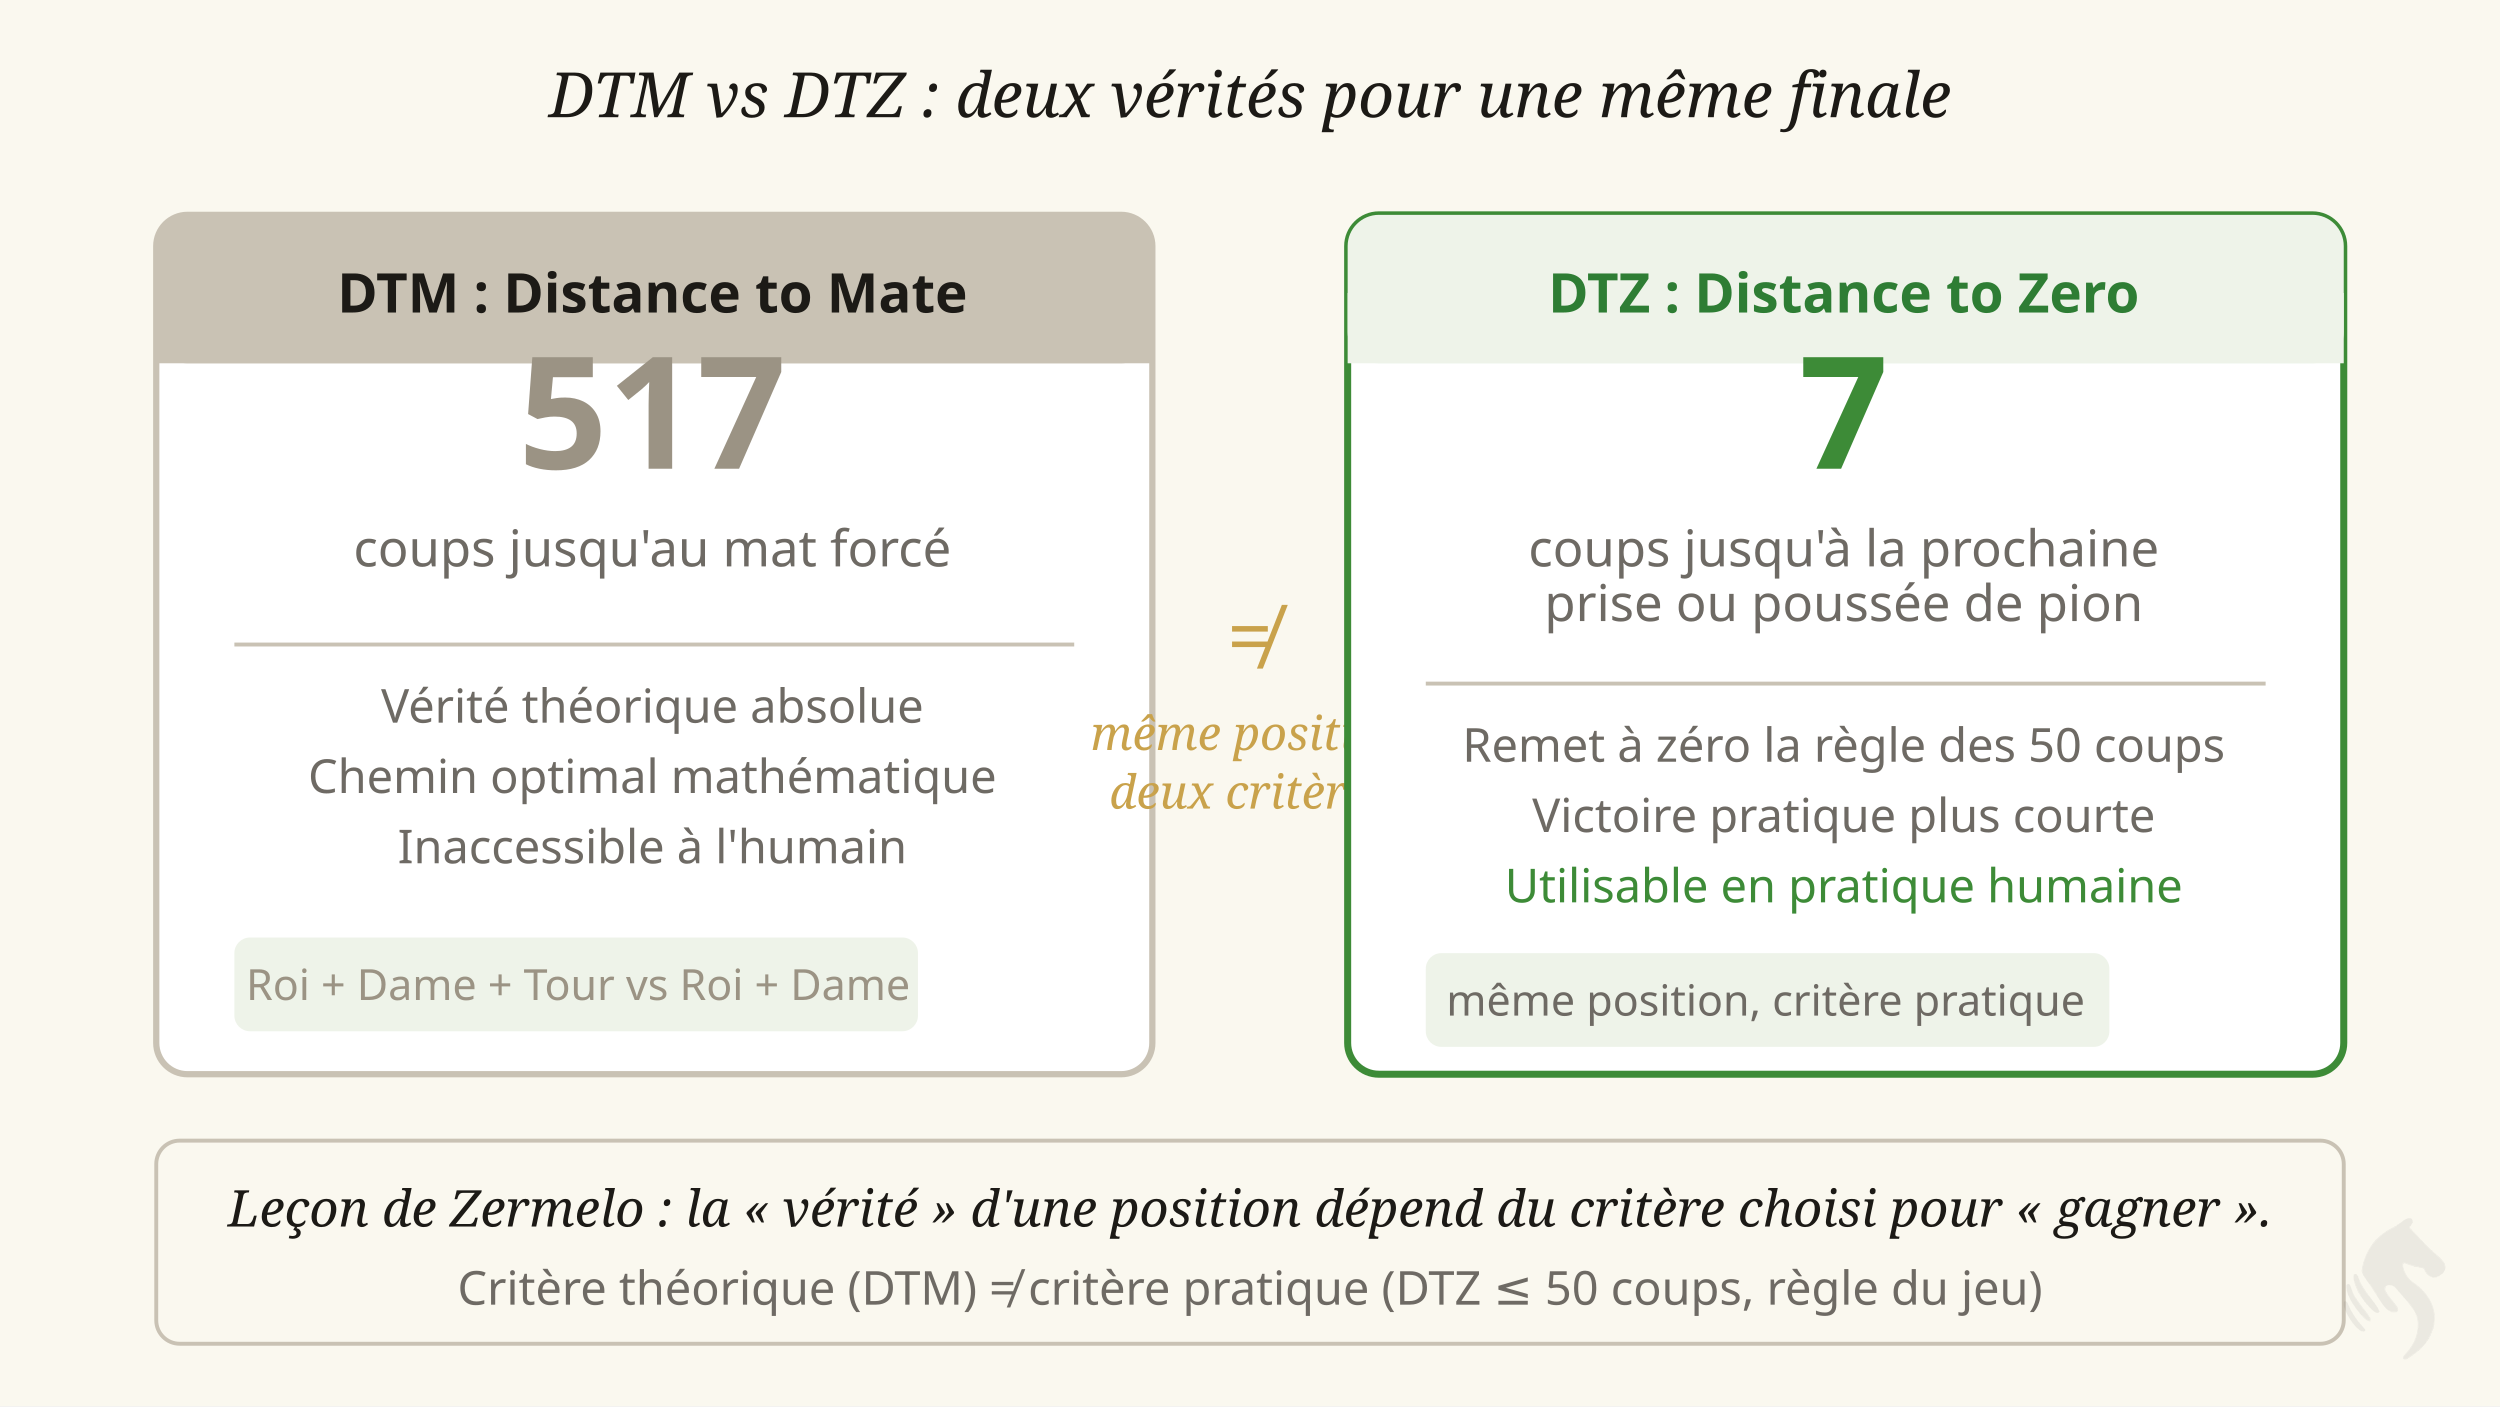
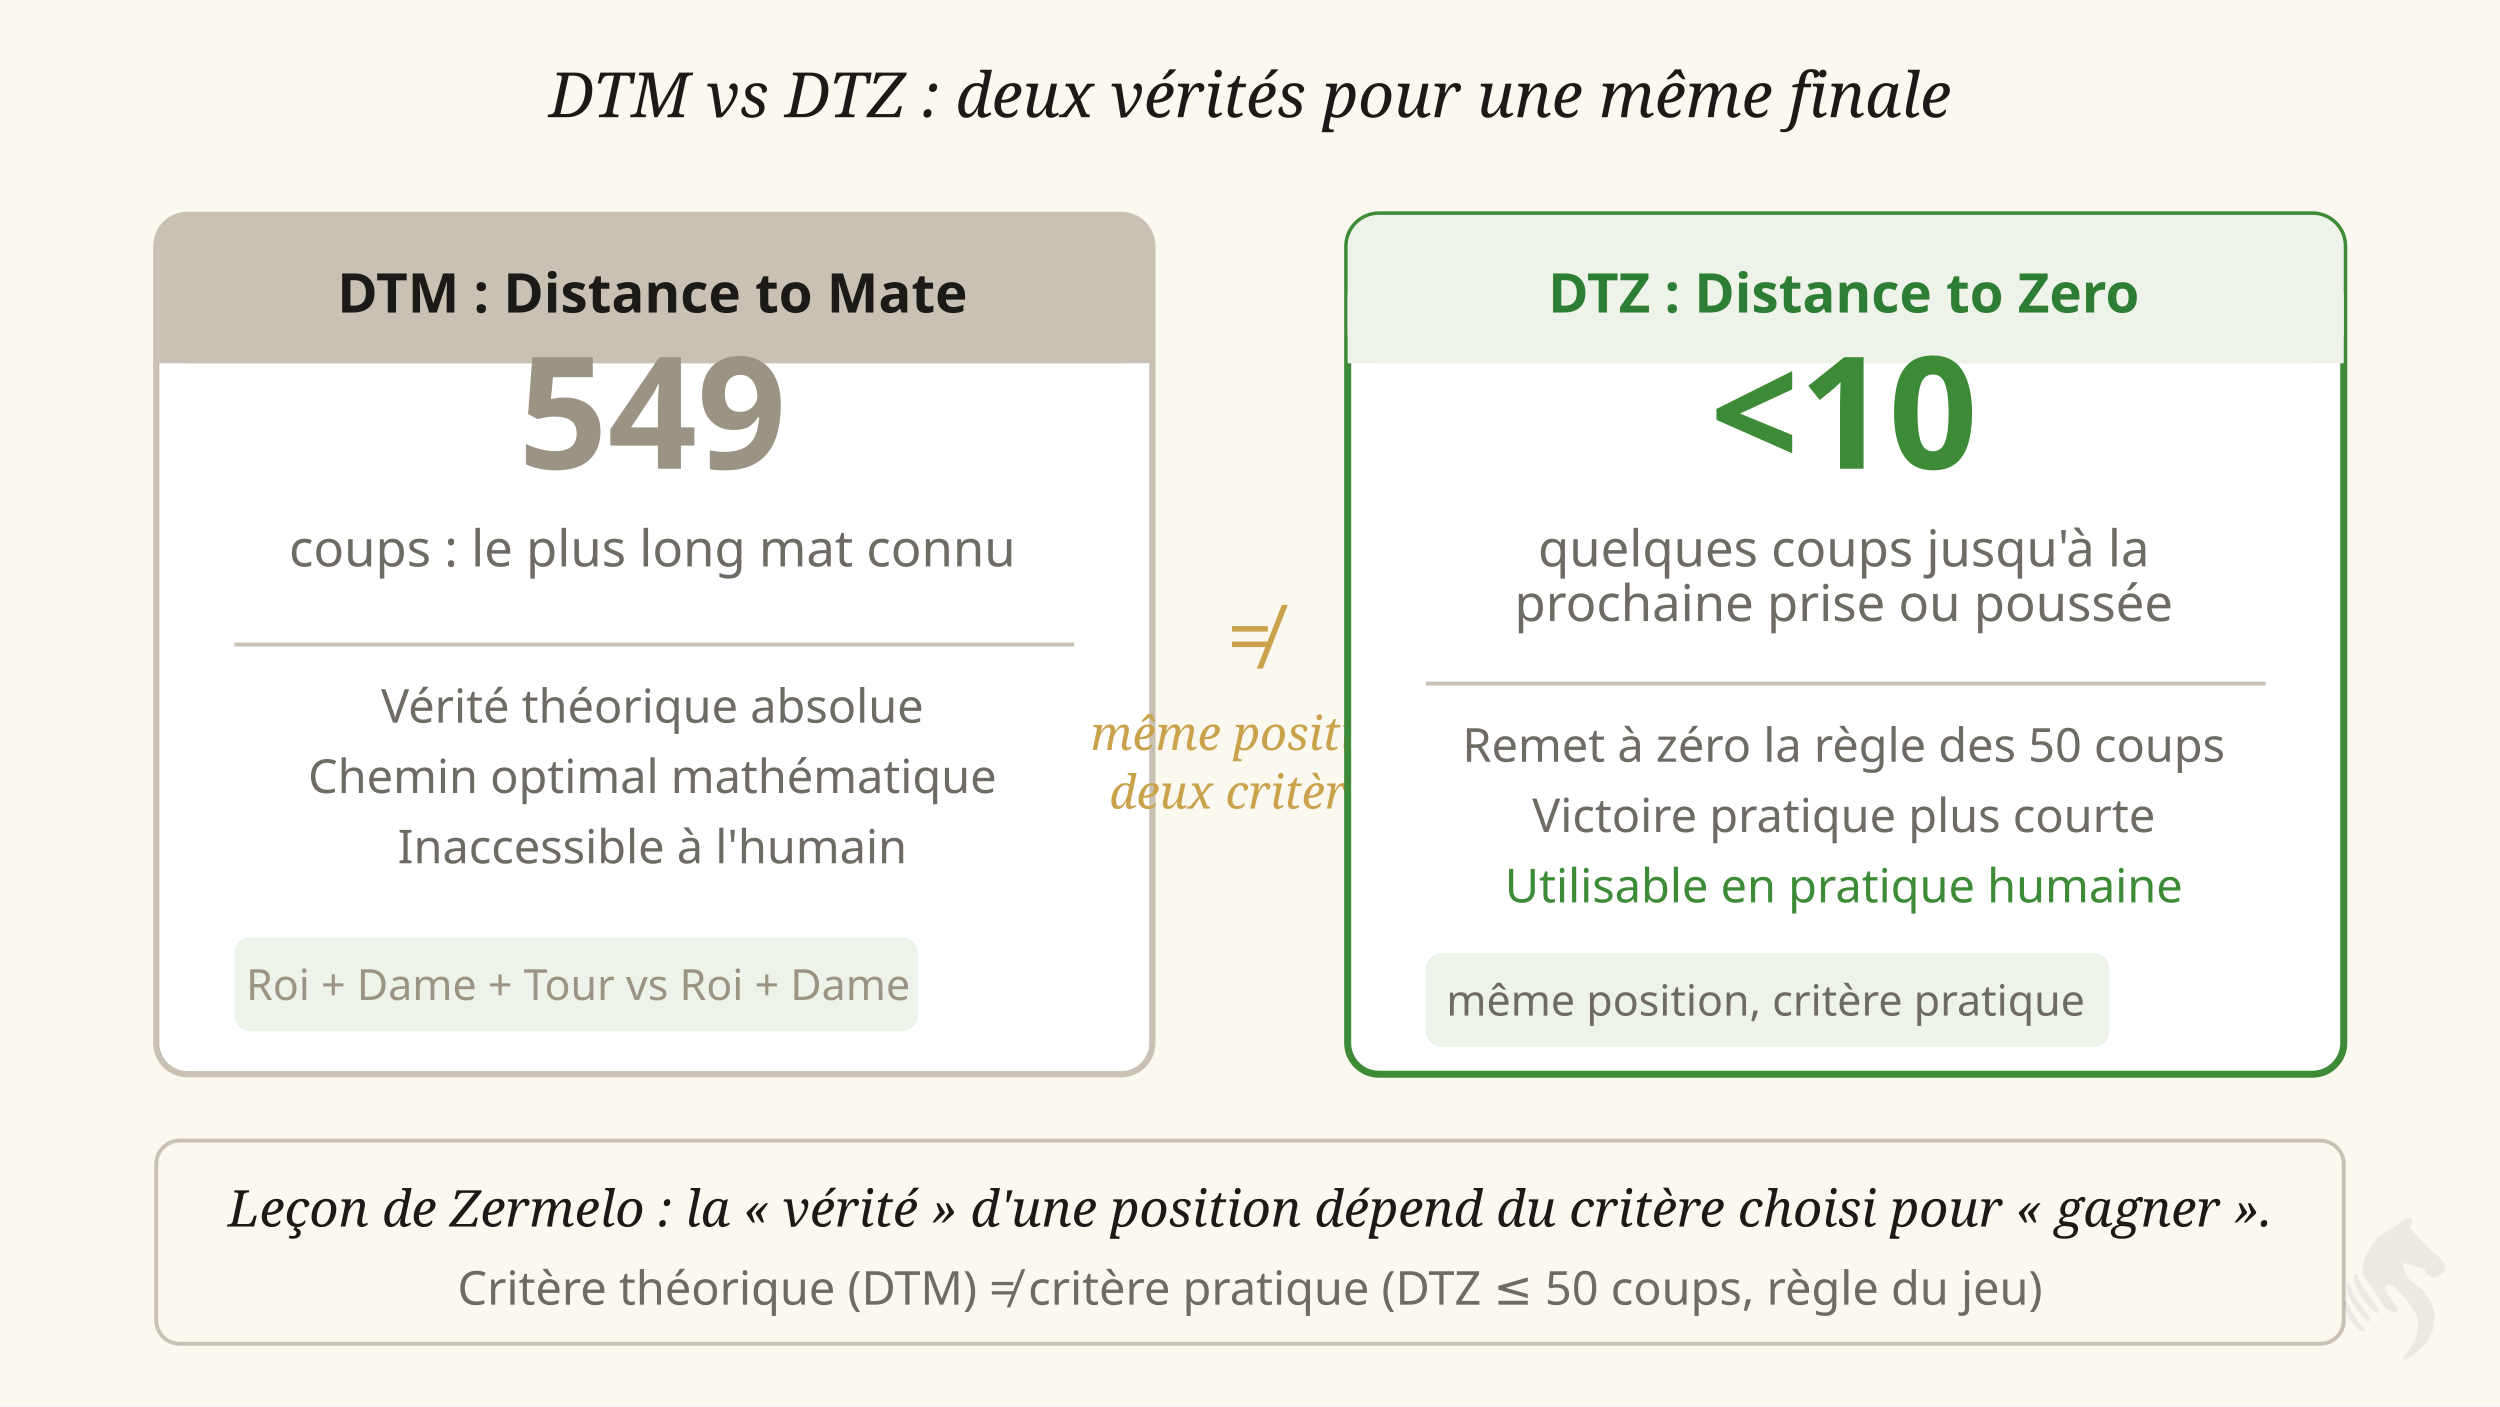
<svg xmlns="http://www.w3.org/2000/svg" width="640" height="360" viewBox="0 0 640 360" role="img" aria-labelledby="z4">
  <rect width="640" height="360" fill="#faf8ef" />
  <text x="320" y="30" text-anchor="middle" font-family="Georgia, serif" font-size="16" font-style="italic" fill="#1c1a16">DTM vs DTZ : deux vérités pour une même finale</text>
  <rect x="40" y="55" width="255" height="220" rx="8" fill="#fff" stroke="#c9c2b4" stroke-width="1.6" />
  <rect x="40" y="55" width="255" height="38" rx="8" fill="#c9c2b4" />
  <rect x="40" y="75" width="255" height="18" rx="0" fill="#c9c2b4" />
  <text x="167" y="80" text-anchor="middle" font-family="system-ui, sans-serif" font-size="14" font-weight="700" fill="#1c1a16">DTM : Distance to Mate</text>
-   <text x="167" y="120" text-anchor="middle" font-family="system-ui, sans-serif" font-size="40" font-weight="800" fill="#9b9384">517</text>
-   <text x="167" y="145" text-anchor="middle" font-family="system-ui, sans-serif" font-size="13" fill="#6e6a64">coups jusqu'au mat forcé</text>
+   <text x="167" y="120" text-anchor="middle" font-family="system-ui, sans-serif" font-size="40" font-weight="800" fill="#9b9384">549</text>
+   <text x="167" y="145" text-anchor="middle" font-family="system-ui, sans-serif" font-size="13" fill="#6e6a64">coups : le plus long mat connu</text>
  <line x1="60" y1="165" x2="275" y2="165" stroke="#c9c2b4" stroke-width="1" />
  <text x="167" y="185" text-anchor="middle" font-family="system-ui, sans-serif" font-size="12" fill="#6e6a64">Vérité théorique absolue</text>
  <text x="167" y="203" text-anchor="middle" font-family="system-ui, sans-serif" font-size="12" fill="#6e6a64">Chemin optimal mathématique</text>
  <text x="167" y="221" text-anchor="middle" font-family="system-ui, sans-serif" font-size="12" fill="#6e6a64">Inaccessible à l'humain</text>
  <rect x="60" y="240" width="175" height="24" rx="4" fill="#eef3e9" />
  <text x="148" y="256" text-anchor="middle" font-family="system-ui, sans-serif" font-size="11" fill="#9b9384">Roi + Dame + Tour vs Roi + Dame</text>
  <text x="320" y="170" text-anchor="middle" font-family="system-ui, sans-serif" font-size="20" fill="#c9a24b">≠</text>
  <text x="320" y="192" text-anchor="middle" font-family="Georgia, serif" font-size="12" font-style="italic" fill="#c9a24b">même position</text>
  <text x="320" y="207" text-anchor="middle" font-family="Georgia, serif" font-size="12" font-style="italic" fill="#c9a24b">deux critères</text>
  <rect x="345" y="55" width="255" height="220" rx="8" fill="#fff" stroke="#3d8b37" stroke-width="1.8" />
  <rect x="345" y="55" width="255" height="38" rx="8" fill="#eef3e9" />
  <rect x="345" y="75" width="255" height="18" rx="0" fill="#eef3e9" />
  <text x="472" y="80" text-anchor="middle" font-family="system-ui, sans-serif" font-size="14" font-weight="700" fill="#2e7d34">DTZ : Distance to Zero</text>
-   <text x="472" y="120" text-anchor="middle" font-family="system-ui, sans-serif" font-size="40" font-weight="800" fill="#3d8b37">7</text>
-   <text x="472" y="145" text-anchor="middle" font-family="system-ui, sans-serif" font-size="13" fill="#6e6a64">coups jusqu'à la prochaine</text>
-   <text x="472" y="159" text-anchor="middle" font-family="system-ui, sans-serif" font-size="13" fill="#6e6a64">prise ou poussée de pion</text>
+   <text x="472" y="120" text-anchor="middle" font-family="system-ui, sans-serif" font-size="40" font-weight="800" fill="#3d8b37">&lt;10</text>
+   <text x="472" y="145" text-anchor="middle" font-family="system-ui, sans-serif" font-size="13" fill="#6e6a64">quelques coups jusqu'à la</text>
+   <text x="472" y="159" text-anchor="middle" font-family="system-ui, sans-serif" font-size="13" fill="#6e6a64">prochaine prise ou poussée</text>
  <line x1="365" y1="175" x2="580" y2="175" stroke="#c9c2b4" stroke-width="1" />
  <text x="472" y="195" text-anchor="middle" font-family="system-ui, sans-serif" font-size="12" fill="#6e6a64">Remet à zéro la règle des 50 coups</text>
  <text x="472" y="213" text-anchor="middle" font-family="system-ui, sans-serif" font-size="12" fill="#6e6a64">Victoire pratique plus courte</text>
  <text x="472" y="231" text-anchor="middle" font-family="system-ui, sans-serif" font-size="12" fill="#3d8b37">Utilisable en pratique humaine</text>
  <rect x="365" y="244" width="175" height="24" rx="4" fill="#eef3e9" />
  <text x="452" y="260" text-anchor="middle" font-family="system-ui, sans-serif" font-size="11" fill="#6e6a64">même position, critère pratique</text>
  <rect x="40" y="292" width="560" height="52" rx="6" fill="#faf8ef" stroke="#c9c2b4" stroke-width="1" />
  <text x="320" y="314" text-anchor="middle" font-family="Georgia, serif" font-size="13" font-style="italic" fill="#1c1a16">Leçon de Zermelo : la « vérité » d'une position dépend du critère choisi pour « gagner ».</text>
  <text x="320" y="334" text-anchor="middle" font-family="system-ui, sans-serif" font-size="12" fill="#6e6a64">Critère théorique (DTM) ≠ critère pratique (DTZ ≤ 50 coups, règle du jeu)</text>
  <g id="wm" opacity="0.07" transform="translate(600.0,311.9) scale(0.0416)" aria-hidden="true">
    <g fill="#1e1e1e" fill-rule="evenodd">
      <path d="M411.5-.5h-16a76 76 0 0 0-24.5 12q-.62-.7-1.5-1l-2 4a4 4 0 0 1-1.5-1 7 7 0 0 1-2.5 3.5 253 253 0 0 0-17 13q-1.42.93-2.5-.5-5.2 7.95-14.5 9a9.4 9.4 0 0 1-4 6q2.3.02 1.5 2A461 461 0 0 1 278.5 73q-13.2 7.95-26 16.5-1.59-1.38 0-3-2.35.35-4 2 .9.98 2 2-92.12 67.08-125.5 177a1316 1316 0 0 0-10 44 51.2 51.2 0 0 0 4.5 31q.1 3.33-2 1l4.5 11q1-2 2 0l5 10 1-1q6 10.95 13 21a651 651 0 0 1 18.5 25 3.4 3.4 0 0 1 1.5-3q21.52 33 43 66 .3 3.4-2.5 1v2a1542 1542 0 0 1 21 32q1 0 1 1a319 319 0 0 0 25 35 160 160 0 0 0 27 25 3.1 3.1 0 0 1 1-3q23.18 14.62 49 5.5 5-2.83 4-8.5-.15-4.6-1.5-9a618 618 0 0 0-55.5-73.5q3-.91 5 1.5a23.5 23.5 0 0 0-7-9q.63 2.4 2 4.5-.17 2.58-1.5.5a364 364 0 0 1-17.5-26.5 50 50 0 0 1-4.5-22.5q.9-4.71 3-9 .63 1.88 2.5 2a7 7 0 0 1 2-3q9.28-8.1 22-8a86 86 0 0 1 23 4.5 11 11 0 0 1 3 4.5q2.58-1.75 5 .5l21.5 23.5q.74 1.95.5 4 3.56 1 6 4a1094 1094 0 0 0 30 34.5l-1 1q3.7 2.7 7.5 5.5a23 23 0 0 1 2 5l5 3a22 22 0 0 0 5.5 8 11.5 11.5 0 0 0 4 4 3.9 3.9 0 0 0-2-3.5q1.7-1.12 3 .5a705 705 0 0 1 42 57.5q-.65 1.46-2 1.5a169 169 0 0 1 10 19 3.8 3.8 0 0 0-.5 4q1 2 2 0 1.4 2.05 2.5 4-.25-2.55.5-5a185 185 0 0 1 11 83q-1 2-2 0a9 9 0 0 0-1.5-4v9a2.3 2.3 0 0 0 1.5-1q.75 10.55-1 21a337 337 0 0 1-18 56l-2.5 3q-1.2-.69-1-2a36 36 0 0 0-4 7 5.2 5.2 0 0 0 3.5-4 4.3 4.3 0 0 1 0 4 350 350 0 0 1-33 52 1108 1108 0 0 1-30 35q-7.17 20.32 13.5 14.5a34 34 0 0 1 6-3 1496 1496 0 0 1 54-37 942 942 0 0 0 29-27q1.25-1.03 2 .5a11 11 0 0 0-3 4q1.35-1.65 2.5 0a29 29 0 0 1 4.5-6 40 40 0 0 0 9-10.5l6-4-1-1a25 25 0 0 1 8.5-7.5q-1.47-2.67 1-5 .22 4.17 2.5 1.5-1.94-3.13 2-4l-1-1q1.48-3.25 4-5.5a8 8 0 0 0-3-1q37.8-53.63 47.5-119 8.4-83.08-38-152a364 364 0 0 0-28-35q-1.03-1.25.5-2 3.58 2.23 2-1l-4-2a5 5 0 0 1-3-.5 484 484 0 0 0-70-58q-.7-.62-1-1.5 1.05-.43 2-1v-3a6 6 0 0 1-5-2q-.66-.1-1 .5 3.72 2.61 0 3-34.57-32.88-46-79.5.2-2.3 2-3v-4q-1.94 5.58-3.5 0-1-9 0-18 2.16-6.4 8.5-8a78 78 0 0 1 22 7.5 403 403 0 0 0 66 18l9 3q-2.45.75-5 .5-1.59 1.6 0 3a16 16 0 0 1 6.5-1 7.3 7.3 0 0 1 2 3q1.38-2.6 3.5-2-1.1-2.32-4-2.5 15.09-2.3 25.5 8.5 5.35 10.23 10 21 12.95 20.94 36.5 28.5-1.88.63-2 2.5a30 30 0 0 0 12.5 3q4.43-.1 8-2 3.2 3.87 5.5-1 1.2.69 1 2a39 39 0 0 0 4.5-2l1 1q.69-1.87-1.5-2.5a12 12 0 0 0 7-3q1.88-1.1 3 .5 2.22-3.62 6-2a8.7 8.7 0 0 1 3-4 41 41 0 0 1 12-6.5l-2-1 5.5-3.5q.62.7 1.5 1 1.82-1.15 0-2.5 1.42-.93 2.5.5a5.8 5.8 0 0 1 .5-4 39 39 0 0 1 6-4.5q-1.55-2.25.5-4.5 3.25-3.5 5-8 1.38-.64 2.5-1-.8-1.05-2-1.5 1.85-5.82 3-11.5v-10h-1q-.85 6-2.5 12-.16-4.46.5-9a63 63 0 0 0-12.5-31 478 478 0 0 0-45.5-44.5q3.06.72 6 2.5-3.15-3.9-7-7.5l1-1q-1.4-1.05-2 .5 1.77 2.4-.5 4a781 781 0 0 1-67.5-65.5l1-.5a29 29 0 0 0 7 6 93 93 0 0 0-14-15 24.5 24.5 0 0 0-9-9.5l1-1a44 44 0 0 0-7-4.5q1.44 2.2 3.5 4 1 1.5 0 3l-72-76q-5.34-7.85 1.5-14.5 1.98-.8 2 1.5a69 69 0 0 1 6-3.5q-1.95-1.94 0-3.5a31 31 0 0 0 6-12q2.05.24 4-.5a79 79 0 0 0-1.5-17.5 94 94 0 0 0-5-10l-1 1a87 87 0 0 0-5.5-3" />
      <path d="M325.5 44.5q-3.85 1.03-7 3.5a4.2 4.2 0 0 1-4.5-.5q-2.75 2.49-3.5 6-6.97 2.94-14 6-6.75 3.75-13.5 8-.62-.7-1.5-1a37.6 37.6 0 0 1-17 10.5 263 263 0 0 0-12 9.5q-1.59 1.62 0 3 12.8-8.55 26-16.5A461 461 0 0 0 327 46.5q.8-1.98-1.5-2m148 86-21-24a209 209 0 0 1-21-21.5l-8.5-8.5q-4.8-3.3-6-9-9.1-4.3-11.5-13a13 13 0 0 0 3-6q-.02-2.3-2-1.5-6.84 6.65-1.5 14.5l72 76q1-1.5 0-3a20 20 0 0 1-3.5-4m89 86a198 198 0 0 0-17.5-15q.4-2.17-.5-4-3.63-1.2-7-3a26 26 0 0 0-6-6 430 430 0 0 1-27-27.5 2.4 2.4 0 0 0-2-.5 29 29 0 0 1-7-6l-1 .5a781 781 0 0 0 67.5 65.5q2.27-1.6.5-4m-314-128a247 247 0 0 0-42 35.5 14.5 14.5 0 0 1-5 4l1 1a9.3 9.3 0 0 1-6 2.5 76 76 0 0 1-16 20q.3.88 1 1.5a9.4 9.4 0 0 0-5.5 6.5q-1-2-2 0-.93 1.42.5 2.5a25 25 0 0 0-6.5 8.5q-1.6 1.05-3.5 1.5 1.21.45 2 1.5a43 43 0 0 0-7 10 352 352 0 0 0-19.5 37 2.9 2.9 0 0 1-2.5 1 3.3 3.3 0 0 0 2 1.5 47 47 0 0 1-3.5 5.5l-12 34q-.98-1.8-1.5 0 1.4 1.9.5 4a33 33 0 0 1-3.5 5.5q.78.84 1 2a212 212 0 0 0-10 49.5 36 36 0 0 0 7 20q2.1 2.33 2-1a51.2 51.2 0 0 1-4.5-31 1316 1316 0 0 1 10-44q33.38-109.92 125.5-177-1.1-1.02-2-2m376 206q-.5-10.25-5-19.5 1.5-4.37-1.5-.5l-6.5-11q-5.55-3.6-7.5-10l-1 1q-3.75-5.75-9.5-9.5l1-1a850 850 0 0 0-9-7q1.14-2.04-1.5-3.5-1.08 1.43-2.5.5-2.84-1.65-2-4a5 5 0 0 0-3-.5 5 5 0 0 0-.5-3l-1 1a7 7 0 0 0-4.5-3 21 21 0 0 0-6-2.5 478 478 0 0 1 45.5 44.5 63 63 0 0 1 12.5 31q-.66 4.54-.5 9 1.65-6 2.5-12m-259 3v-1q-2.22-5.79 1-11.5l-2-2a67 67 0 0 0 1.5-5.5q.93 7.1 3.5 1-2.43-3.37 2-4a4.3 4.3 0 0 1 2.5 3q.45-1.21 1.5-2 2.3.75 4 2a326 326 0 0 1 28 10.5q11.4 3.22 23 6 1.05 1.6 1.5 3.5 1-4 2 0 1.08-1.43 2.5-.5-1.81 1.35 0 2.5 3.25-.47 7-2 1.85.03 3 1 5.83.22 11 2h5q2.55.25 5-.5l-9-3a403 403 0 0 1-66-18 78 78 0 0 0-22-7.5q-6.34 1.6-8.5 8-1 9 0 18 1.56 5.58 3.5 0m109 6a4.7 4.7 0 0 1 4 3q3.6-3.98 6 1l1-2 4 2a65 65 0 0 1 7.5 10q1.1 3.55 2.5 7-1.77 2.95 2 4 13.35 23.91 39 33 .12-1.87 2-2.5-23.55-7.56-36.5-28.5a305 305 0 0 0-10-21q-10.41-10.8-25.5-8.5 2.9.18 4 2.5m-410 86a9 9 0 0 0 1.5-4 310 310 0 0 0 37.5 86q-1.1 1.02-2 2a40 40 0 0 0 8.5 12 139 139 0 0 0 15 21q2.31 2.97 1.5 6 5.9 1.14 7.5 7 5.7 2.47 5 8 3.8 1.06 6.5 4 20.24 25.5 46 45.5a39 39 0 0 0 20 5 46 46 0 0 1 9-7.5 818 818 0 0 1-10-21.5q1.43-1.08.5-2.5a27 27 0 0 1-3.5-2 185 185 0 0 0-16-23.5q1.43-1.08.5-2.5a13.3 13.3 0 0 1-5.5-5 617 617 0 0 0-22.5-29v-4l-1 1a13 13 0 0 1-4.5-6 11.5 11.5 0 0 1-4-4q-.03 2.3-2 1.5A471 471 0 0 1 97 390.5q-1.8-3.04-.5-6 1.02.54 2 1a9 9 0 0 0-2-4.5q3.83-2.28-1-2.5a597 597 0 0 1-7-18.5l2-1a3.3 3.3 0 0 1-2-3.5 3.1 3.1 0 0 1-3-1q-7.35-19.46-24-8 1.03 2.34-.5 5a97 97 0 0 0 3.5 38" />
      <path d="M365.5 301.5q-1.8.7-2 3 11.43 46.62 46 79.5 3.72-.39 0-3 .34-.6 1-.5-2.4-2.22-5-4.5l2-2q-2.45-.75-5-.5a8.4 8.4 0 0 0-.5-4q-1.72 1.44-3-1a28 28 0 0 1-3.5-6q-.5 2-1 0a143 143 0 0 1-18-31q-6.22-11.64-9-27a7 7 0 0 0-2-3m-211 174a45 45 0 0 1-9.5-15q-1 2-2 0a41 41 0 0 0-6-9l-1-5-1 1a989 989 0 0 1-17.5-25.5q.7-.62 1-1.5a7.7 7.7 0 0 1-5-6 163 163 0 0 1-15-29q-.98-.46-2-1-1.3 2.96.5 6a471 471 0 0 0 55.5 86.5q1.97.8 2-1.5m-90-86q-2.05 2.77 1.5 4 3.6 16.25 9.5 30.5-2.48 3.62 2 3.5 3.65 9.3 8 18.5l-1 1a11.4 11.4 0 0 1 6 8q-.7.62-1 1.5a10.5 10.5 0 0 1 3.5 5l1-1a62 62 0 0 0 7.5 13q.9-.98 2-2a310 310 0 0 1-37.5-86 9 9 0 0 1-1.5 4m48 210a3.9 3.9 0 0 0-2-3.5q1.7-1.12 3 .5a127 127 0 0 0 39 32q11.3 4.6 8.5-7a147 147 0 0 0-17-32 1467 1467 0 0 0-40-51 554 554 0 0 1-48.5-75l1-1q.84 5.22 6 5a51.6 51.6 0 0 1-11.5-27l-1 2a159 159 0 0 0-11-31 14.3 14.3 0 0 0-10.5-8q-3.2.01-6 1.5-2.85 3.45-6 6.5-.87 16.85 3 33.5a3.6 3.6 0 0 1-2 2q1.38.56 2.5 1.5 3.15 9.81 6.5 19.5-1.21.45-2 1.5a29 29 0 0 0 5.5 7A256 256 0 0 0 55.5 525l-2 1a6.4 6.4 0 0 0 4 1.5 332 332 0 0 0 38.5 53l3.5 5.5-1 1q1.9 1.67 3.5.5a36 36 0 0 0 10.5 12m303-214q-.95.57-2 1 .3.88 1 1.5a484 484 0 0 1 70 58q1.42.72 3 .5a43 43 0 0 0-10-12.5l1-1q-2.66 1.47-5-1a36 36 0 0 0-10-10q1.81-1.35 0-2.5a8 8 0 0 1-3.5 0q-4.57-5.7-10-8a13 13 0 0 0-6.5-5.5 11.5 11.5 0 0 1-3.5-4.5q-.62.7-1.5 1a17.7 17.7 0 0 0-8-5.5q-2.84-1.65-2-4-7.47-2.25-13-7.5m-254 24a526 526 0 0 1 23.5 37 55 55 0 0 1 9 15l1-1a65 65 0 0 0 8.5 13q2.8 2.4 2.5-1-21.48-33-43-66a3.4 3.4 0 0 0-1.5 3m111 63q.16-.93 1-1.5a7 7 0 0 1-3.5-2.5 17.5 17.5 0 0 0-5.5-8q3.7-4.18-2.5-5a41 41 0 0 1-7.5-18.5l2-3a7.2 7.2 0 0 1-2-4.5 3.1 3.1 0 0 0 3-1 37 37 0 0 0-1-7q-1.87-.12-2.5-2a36 36 0 0 0-3 9 50 50 0 0 0 4.5 22.5 364 364 0 0 0 17.5 26.5q1.33 2.08 1.5-.5-1.37-2.1-2-4.5m-272 45v19q2.55 12.15 7 24 15.37 37.49 37 68a54 54 0 0 0 9 12.5q-1.58 2.58 2 3l-1 1 5.5 4.5a82 82 0 0 0 9 12q6.5 6.26 12.5 13 9.5 6.75 17.5 15l1-1q4.56 3.52 9 7l1-2a89 89 0 0 0 13.5 3.5q13.85-4.6 6.5-17.5-1.73 1.44-3-1a307 307 0 0 1-13.5-16 16 16 0 0 0-6-5.5q1.43-1.08.5-2.5a27.2 27.2 0 0 1-12.5-15 3.1 3.1 0 0 1-3-1q-7.5-10.25-15.5-20-.93-1.42.5-2.5a16 16 0 0 1-6-5.5 880 880 0 0 1-19-29.5q.7-.62 1-1.5a8 8 0 0 1-4-4 94 94 0 0 1-12.5-26l-1 1q-3.8-4.62-1.5-10a3.1 3.1 0 0 1-3-1 198 198 0 0 1-7-15.5l1-1a55 55 0 0 1-9-11q-2.85-1.46-6-2l3-1a22 22 0 0 0-9 2 11.4 11.4 0 0 0-4 6.5m277 51a48 48 0 0 0 12 5q-.57 3.66 2 2a5.3 5.3 0 0 1 3.5 3l1-2a45 45 0 0 0 26 0q.45 1.21 1.5 2 1.27-3.4 4-2 1.81-1.15 0-2.5l3-1.5a21 21 0 0 0 3.5-4q1.4-8.23-1.5-16 .3-.88 1-1.5-5.22-1.95-4-7a193 193 0 0 1-18-23.5 16 16 0 0 0-3.5-3q-4.05-7.43-9-12a284 284 0 0 0-14-17q-.75-1.58.5-3a19 19 0 0 1-6-4 4.35 4.35 0 0 0-5-1.5 618 618 0 0 1 55.5 73.5q1.35 4.4 1.5 9 1 5.67-4 8.5-25.82 9.12-49-5.5a3.1 3.1 0 0 0-1 3m115-56a264 264 0 0 1 16 22q-1.7 3.04 1.5 1a494 494 0 0 1 16.5 23l7 10q1.35-.04 2-1.5a705 705 0 0 0-42-57.5q-1.3-1.62-3-.5a3.9 3.9 0 0 1 2 3.5" />
      <path d="M112.5 599.5q7 9.5 16 17 2 0 2 2 6.9 3.77 11 8.5l13 5.5a5.7 5.7 0 0 0 6 0q2.07 3.94 4 0-3.37-1.23-.5-3 .22-6.86.5-13.5l-3-3.5 3-2.5q-4.58-.9-7.5-4.5a79 79 0 0 0-10.5-16.5q2.67 1.47 5-1a12 12 0 0 1-8.5-3.5 92 92 0 0 0-17.5-23.5l2-1-6.5-4.5a2294 2294 0 0 1-34.5-47q-1 0-1-1-5.27-4.75-4-11.5-2.25-3.25-3.5.5A227 227 0 0 1 61.5 469q.84-.57 1-1.5-5.16.22-6-5l-1 1a554 554 0 0 0 48.5 75 1467 1467 0 0 1 40 51q10.5 14.98 17 32 2.8 11.6-8.5 7a127 127 0 0 1-39-32q-1.3-1.62-3-.5a3.9 3.9 0 0 1 2 3.5m335-4a3349 3349 0 0 1 7.5 35q2.3 19.53.5 39a9 9 0 0 1 1.5 4q1 2 2 0a185 185 0 0 0-11-83q-.75 2.45-.5 5m44-147q1.58 3.23-2 1-1.53.75-.5 2a364 364 0 0 1 28 35q46.4 68.92 38 152-9.7 65.37-47.5 119 1.46.15 3 1a12 12 0 0 0 3.5-6q1.58 1.52 3.5.5-1.16-8.12 7-11-1.6-1.75 1-2.5-.12-8.5 6-14-.81-.1-1-1a3.1 3.1 0 0 1 3-1 5.4 5.4 0 0 1 3-5.5q-1.2-.45-2-1.5a67 67 0 0 0 4.5-10l1 2a9 9 0 0 1 2.5-5l-1-2a6.3 6.3 0 0 1 4-.5 6.5 6.5 0 0 0-3-3 225 225 0 0 1 11-24.5q-.53-1.8-1.5 0-.3-4.51 1-9l1 1a67 67 0 0 0 1.5-13q7.4-.7 1-5a232 232 0 0 0 2-53l.5-5q.57.84 1.5 1a8 8 0 0 0-2.5-5q-6.56-49.08-31.5-89 2.03-1.77-.5-3l-1 1a696 696 0 0 1-17.5-26q-2.18-1.53-1-3.5-3.93-.91-5-4.5-1.26-.5-1-2a69 69 0 0 0-6.5-5q-.69-1.87 1.5-2.5a14 14 0 0 0-4-2.5m-36 230a273 273 0 0 1-13.5 57q-1.4.82-2.5 2 2.69 6.4-4 8.5l2 1a30 30 0 0 0-3 8.5q-.2 1.31 1 2l2.5-3a337 337 0 0 0 18-56 89 89 0 0 0 1-21q-.57.84-1.5 1m-25 84a185 185 0 0 1-24 38l-2.5 6a25 25 0 0 0-6.5 7q-13.95 16.7-28.5 33-1.16 4.05-3.5 7.5-1.35 4.25-1 8a16 16 0 0 1 6 5.5h14a20 20 0 0 1 10-3.5q1.71-1.12 0-2.5a81 81 0 0 0 18.5-12q.62.7 1.5 1a71 71 0 0 1 2-4q1-2 2 0 1.7-4.54 4.5-1a38 38 0 0 1 4.5-6.5 189 189 0 0 0 30.5-23.5q4.55 3.9 4-3a4.6 4.6 0 0 1 4.5-2v-3a5 5 0 0 0 3-.5 41 41 0 0 1 3-5.5 11 11 0 0 1 3-4q-.75-1.53-2-.5a942 942 0 0 1-29 27 1496 1496 0 0 0-54 37 34 34 0 0 0-6 3q-20.67 5.82-13.5-14.5a1108 1108 0 0 0 30-35 350 350 0 0 0 33-52 4.3 4.3 0 0 0 0-4 5.2 5.2 0 0 1-3.5 4" />
    </g>
  </g>
</svg>
